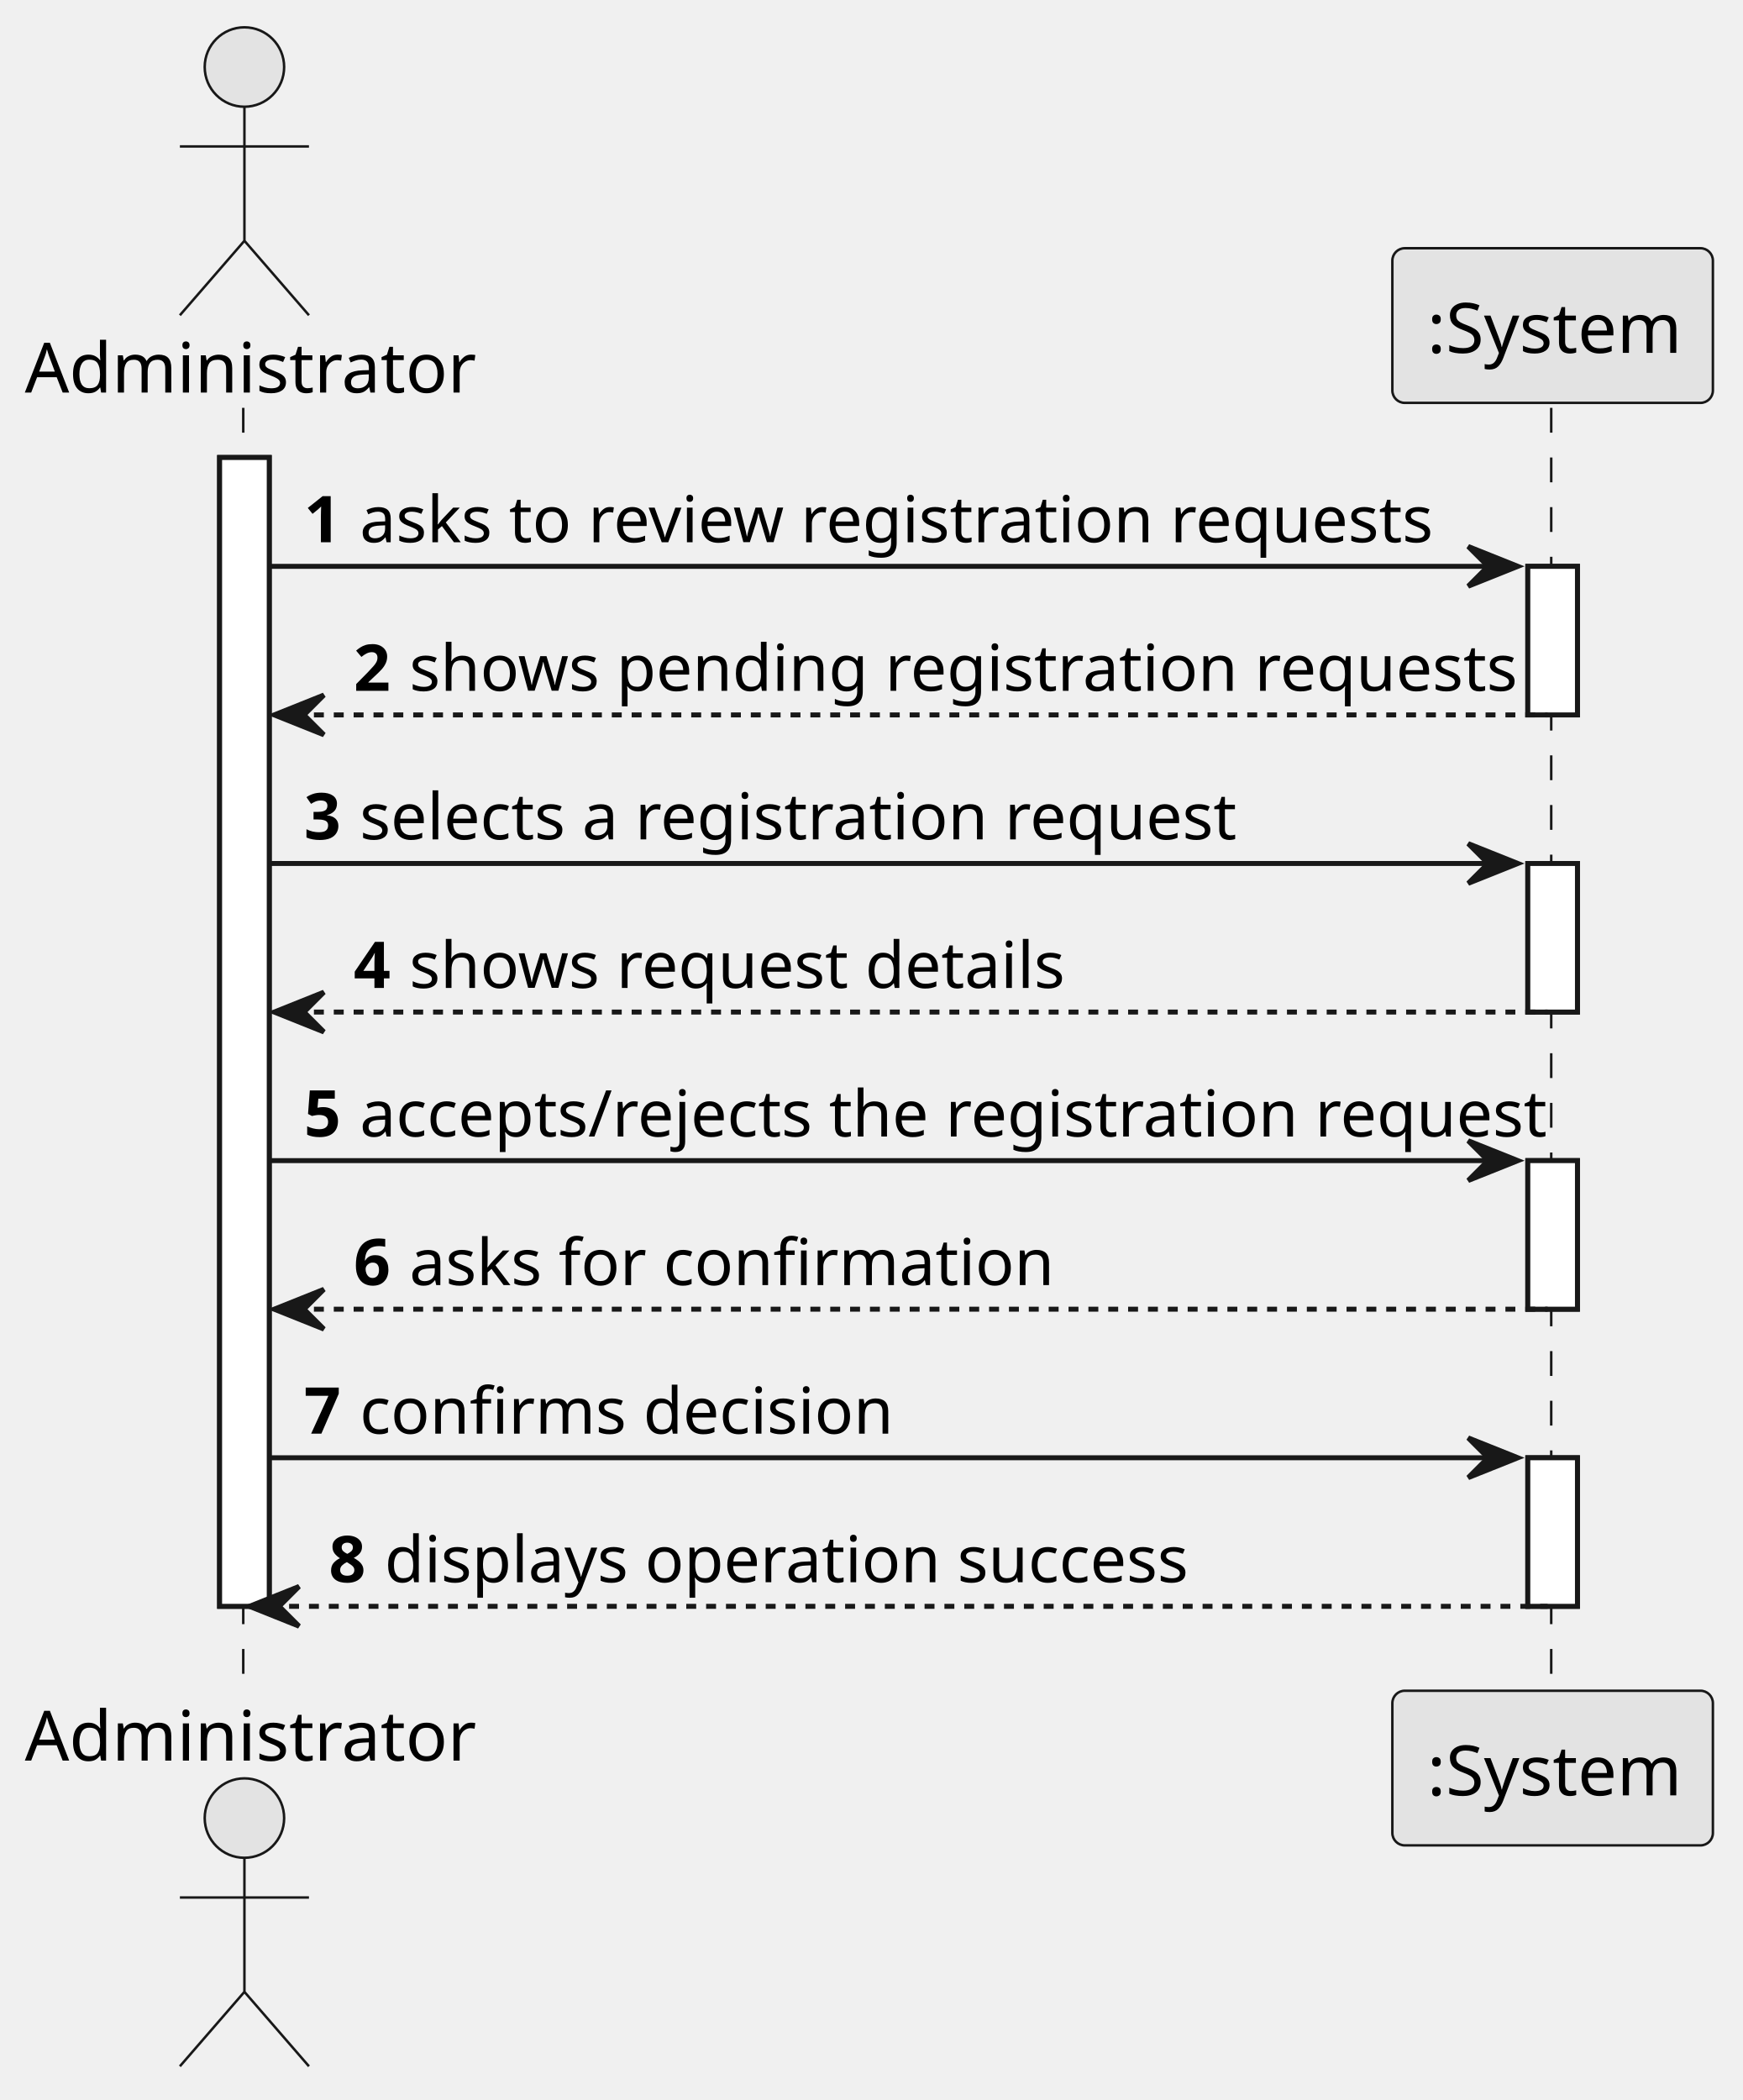
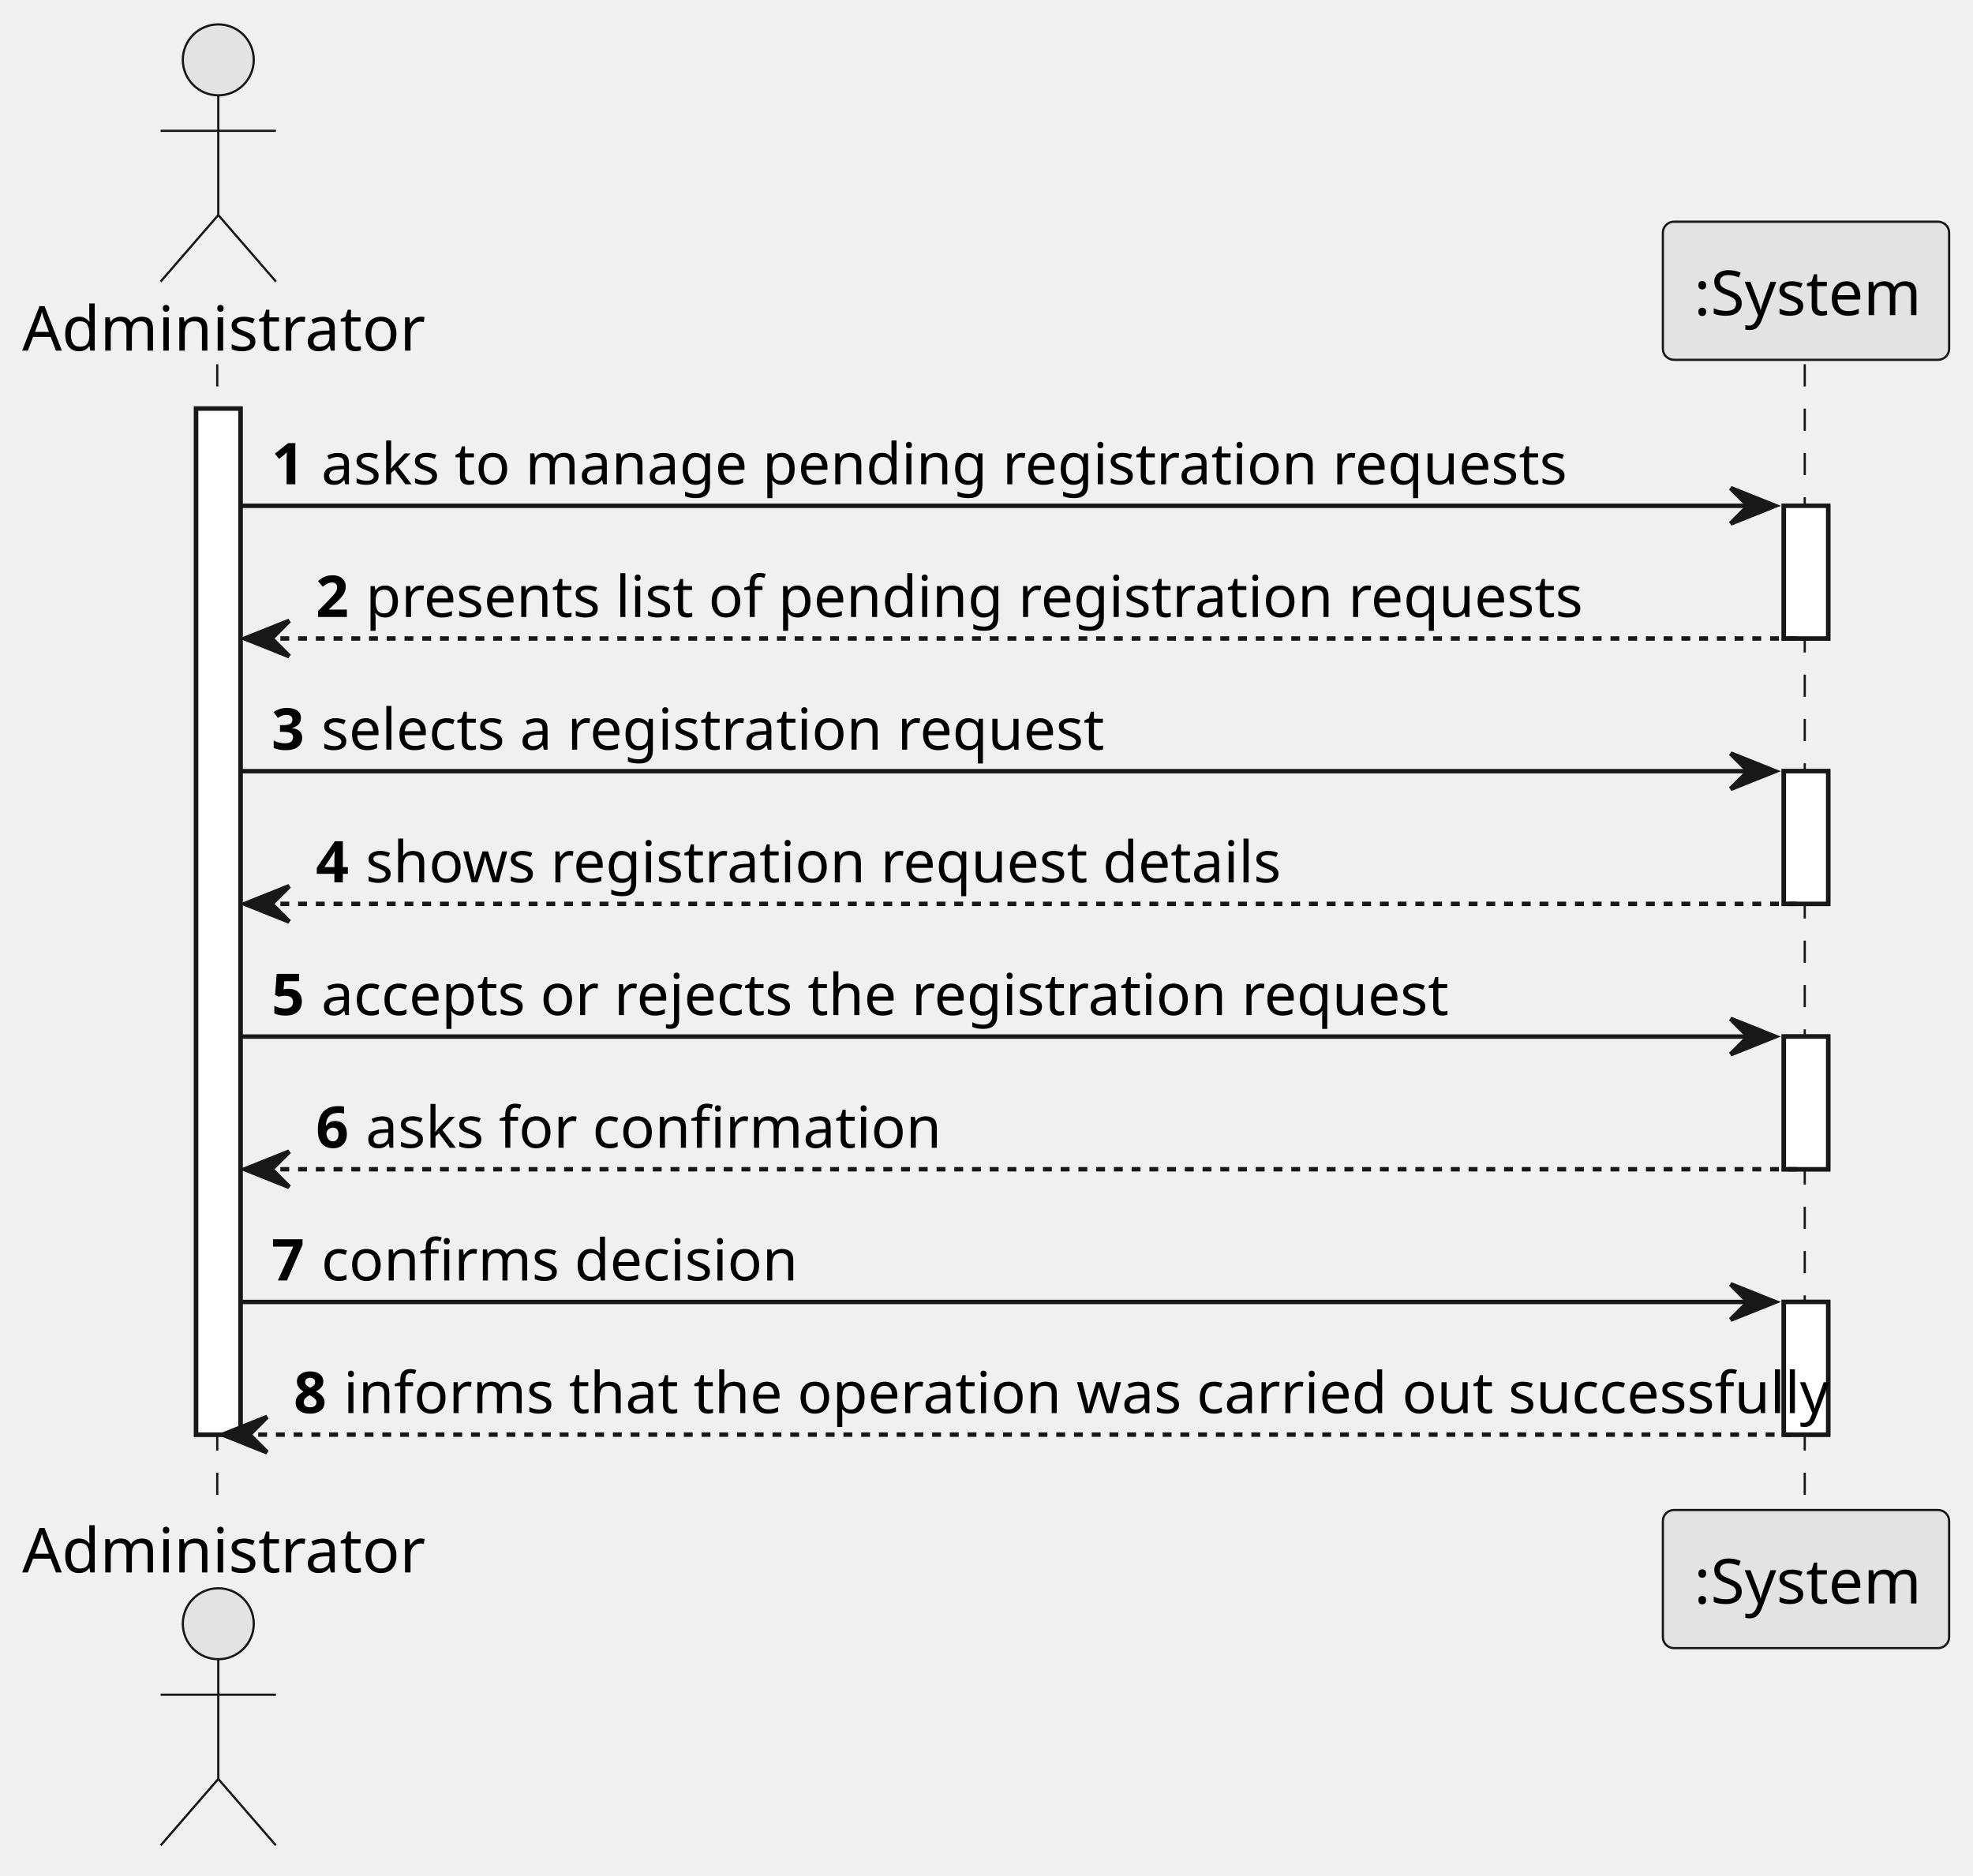
- <svg xmlns="http://www.w3.org/2000/svg" contentStyleType="text/css" data-diagram-type="SEQUENCE" height="423px" preserveAspectRatio="none" style="width:351px;height:423px;background:#FFFFFF;" version="1.1" viewBox="0 0 351 423" width="351px" zoomAndPan="magnify">
+ <svg xmlns="http://www.w3.org/2000/svg" contentStyleType="text/css" data-diagram-type="SEQUENCE" height="423px" preserveAspectRatio="none" style="width:445px;height:423px;background:#FFFFFF;" version="1.1" viewBox="0 0 445 423" width="445px" zoomAndPan="magnify">
  <defs />
  <g>
    <g>
      <rect fill="#FFFFFF" height="231.41" style="stroke:#181818;stroke-width:1;" width="10" x="44.234" y="92.151" />
    </g>
    <g>
-       <rect fill="#FFFFFF" height="29.926" style="stroke:#181818;stroke-width:1;" width="10" x="307.743" y="114.078" />
+       <rect fill="#FFFFFF" height="29.926" style="stroke:#181818;stroke-width:1;" width="10" x="402.334" y="114.078" />
    </g>
    <g>
-       <rect fill="#FFFFFF" height="29.926" style="stroke:#181818;stroke-width:1;" width="10" x="307.743" y="173.93" />
+       <rect fill="#FFFFFF" height="29.926" style="stroke:#181818;stroke-width:1;" width="10" x="402.334" y="173.93" />
    </g>
    <g>
-       <rect fill="#FFFFFF" height="29.926" style="stroke:#181818;stroke-width:1;" width="10" x="307.743" y="233.783" />
+       <rect fill="#FFFFFF" height="29.926" style="stroke:#181818;stroke-width:1;" width="10" x="402.334" y="233.783" />
    </g>
    <g>
-       <rect fill="#FFFFFF" height="29.926" style="stroke:#181818;stroke-width:1;" width="10" x="307.743" y="293.635" />
+       <rect fill="#FFFFFF" height="29.926" style="stroke:#181818;stroke-width:1;" width="10" x="402.334" y="293.635" />
    </g>
    <g>
      <rect fill="#000000" fill-opacity="0" height="259.41" width="8" x="45.234" y="82.151" />
      <line style="stroke:#181818;stroke-width:0.5;stroke-dasharray:5,5;" x1="49" x2="49" y1="82.151" y2="341.562" />
    </g>
    <g>
-       <rect fill="#000000" fill-opacity="0" height="259.41" width="8" x="308.743" y="82.151" />
-       <line style="stroke:#181818;stroke-width:0.5;stroke-dasharray:5,5;" x1="312.46" x2="312.46" y1="82.151" y2="341.562" />
+       <rect fill="#000000" fill-opacity="0" height="259.41" width="8" x="403.334" y="82.151" />
+       <line style="stroke:#181818;stroke-width:0.5;stroke-dasharray:5,5;" x1="407.051" x2="407.051" y1="82.151" y2="341.562" />
    </g>
    <g class="participant participant-head" data-participant="Admin">
      <text fill="#000000" font-family="sans-serif" font-size="14" lengthAdjust="spacing" textLength="82.469" x="5" y="79.075">Administrator</text>
      <ellipse cx="49.234" cy="13.5" fill="#E3E3E3" rx="8" ry="8" style="stroke:#181818;stroke-width:0.5;" />
      <path d="M49.234,21.5 L49.234,48.5 M36.234,29.5 L62.234,29.5 M49.234,48.5 L36.234,63.5 M49.234,48.5 L62.234,63.5" fill="none" style="stroke:#181818;stroke-width:0.5;" />
    </g>
    <g class="participant participant-tail" data-participant="Admin">
      <text fill="#000000" font-family="sans-serif" font-size="14" lengthAdjust="spacing" textLength="82.469" x="5" y="354.637">Administrator</text>
      <ellipse cx="49.234" cy="366.213" fill="#E3E3E3" rx="8" ry="8" style="stroke:#181818;stroke-width:0.5;" />
      <path d="M49.234,374.213 L49.234,401.213 M36.234,382.213 L62.234,382.213 M49.234,401.213 L36.234,416.213 M49.234,401.213 L62.234,416.213" fill="none" style="stroke:#181818;stroke-width:0.5;" />
    </g>
    <g class="participant participant-head" data-participant="System">
-       <rect fill="#E3E3E3" height="31.151" rx="2.5" ry="2.5" style="stroke:#181818;stroke-width:0.5;" width="64.565" x="280.46" y="50" />
-       <text fill="#000000" font-family="sans-serif" font-size="14" lengthAdjust="spacing" textLength="50.565" x="287.46" y="71.075">:System</text>
+       <rect fill="#E3E3E3" height="31.151" rx="2.5" ry="2.5" style="stroke:#181818;stroke-width:0.5;" width="64.565" x="375.051" y="50" />
+       <text fill="#000000" font-family="sans-serif" font-size="14" lengthAdjust="spacing" textLength="50.565" x="382.051" y="71.075">:System</text>
    </g>
    <g class="participant participant-tail" data-participant="System">
-       <rect fill="#E3E3E3" height="31.151" rx="2.5" ry="2.5" style="stroke:#181818;stroke-width:0.5;" width="64.565" x="280.46" y="340.562" />
-       <text fill="#000000" font-family="sans-serif" font-size="14" lengthAdjust="spacing" textLength="50.565" x="287.46" y="361.637">:System</text>
+       <rect fill="#E3E3E3" height="31.151" rx="2.5" ry="2.5" style="stroke:#181818;stroke-width:0.5;" width="64.565" x="375.051" y="340.562" />
+       <text fill="#000000" font-family="sans-serif" font-size="14" lengthAdjust="spacing" textLength="50.565" x="382.051" y="361.637">:System</text>
    </g>
    <g>
      <rect fill="#FFFFFF" height="231.41" style="stroke:#181818;stroke-width:1;" width="10" x="44.234" y="92.151" />
    </g>
    <g>
-       <rect fill="#FFFFFF" height="29.926" style="stroke:#181818;stroke-width:1;" width="10" x="307.743" y="114.078" />
+       <rect fill="#FFFFFF" height="29.926" style="stroke:#181818;stroke-width:1;" width="10" x="402.334" y="114.078" />
    </g>
    <g>
-       <rect fill="#FFFFFF" height="29.926" style="stroke:#181818;stroke-width:1;" width="10" x="307.743" y="173.93" />
+       <rect fill="#FFFFFF" height="29.926" style="stroke:#181818;stroke-width:1;" width="10" x="402.334" y="173.93" />
    </g>
    <g>
-       <rect fill="#FFFFFF" height="29.926" style="stroke:#181818;stroke-width:1;" width="10" x="307.743" y="233.783" />
+       <rect fill="#FFFFFF" height="29.926" style="stroke:#181818;stroke-width:1;" width="10" x="402.334" y="233.783" />
    </g>
    <g>
-       <rect fill="#FFFFFF" height="29.926" style="stroke:#181818;stroke-width:1;" width="10" x="307.743" y="293.635" />
+       <rect fill="#FFFFFF" height="29.926" style="stroke:#181818;stroke-width:1;" width="10" x="402.334" y="293.635" />
    </g>
    <g class="message" data-participant-1="Admin" data-participant-2="System">
-       <polygon fill="#181818" points="295.743,110.078,305.743,114.078,295.743,118.078,299.743,114.078" style="stroke:#181818;stroke-width:1;" />
-       <line style="stroke:#181818;stroke-width:1;" x1="54.234" x2="301.743" y1="114.078" y2="114.078" />
+       <polygon fill="#181818" points="390.334,110.078,400.334,114.078,390.334,118.078,394.334,114.078" style="stroke:#181818;stroke-width:1;" />
+       <line style="stroke:#181818;stroke-width:1;" x1="54.234" x2="396.334" y1="114.078" y2="114.078" />
      <text fill="#000000" font-family="sans-serif" font-size="13" font-weight="bold" lengthAdjust="spacing" textLength="7.23" x="61.234" y="109.221">1</text>
-       <text fill="#000000" font-family="sans-serif" font-size="13" lengthAdjust="spacing" textLength="203.753" x="72.464" y="109.221">asks to review registration requests</text>
+       <text fill="#000000" font-family="sans-serif" font-size="13" lengthAdjust="spacing" textLength="263.047" x="72.464" y="109.221">asks to manage pending registration requests</text>
    </g>
    <g class="message" data-participant-1="System" data-participant-2="Admin">
      <polygon fill="#181818" points="65.234,140.004,55.234,144.004,65.234,148.004,61.234,144.004" style="stroke:#181818;stroke-width:1;" />
-       <line style="stroke:#181818;stroke-width:1;stroke-dasharray:2,2;" x1="59.234" x2="311.743" y1="144.004" y2="144.004" />
+       <line style="stroke:#181818;stroke-width:1;stroke-dasharray:2,2;" x1="59.234" x2="406.334" y1="144.004" y2="144.004" />
      <text fill="#000000" font-family="sans-serif" font-size="13" font-weight="bold" lengthAdjust="spacing" textLength="7.23" x="71.234" y="139.148">2</text>
-       <text fill="#000000" font-family="sans-serif" font-size="13" lengthAdjust="spacing" textLength="208.121" x="82.464" y="139.148">shows pending registration requests</text>
+       <text fill="#000000" font-family="sans-serif" font-size="13" lengthAdjust="spacing" textLength="255.087" x="82.464" y="139.148">presents list of pending registration requests</text>
    </g>
    <g class="message" data-participant-1="Admin" data-participant-2="System">
-       <polygon fill="#181818" points="295.743,169.93,305.743,173.93,295.743,177.93,299.743,173.93" style="stroke:#181818;stroke-width:1;" />
-       <line style="stroke:#181818;stroke-width:1;" x1="54.234" x2="301.743" y1="173.93" y2="173.93" />
+       <polygon fill="#181818" points="390.334,169.93,400.334,173.93,390.334,177.93,394.334,173.93" style="stroke:#181818;stroke-width:1;" />
+       <line style="stroke:#181818;stroke-width:1;" x1="54.234" x2="396.334" y1="173.93" y2="173.93" />
      <text fill="#000000" font-family="sans-serif" font-size="13" font-weight="bold" lengthAdjust="spacing" textLength="7.23" x="61.234" y="169.074">3</text>
      <text fill="#000000" font-family="sans-serif" font-size="13" lengthAdjust="spacing" textLength="166.194" x="72.464" y="169.074">selects a registration request</text>
    </g>
    <g class="message" data-participant-1="System" data-participant-2="Admin">
      <polygon fill="#181818" points="65.234,199.856,55.234,203.856,65.234,207.856,61.234,203.856" style="stroke:#181818;stroke-width:1;" />
-       <line style="stroke:#181818;stroke-width:1;stroke-dasharray:2,2;" x1="59.234" x2="311.743" y1="203.856" y2="203.856" />
+       <line style="stroke:#181818;stroke-width:1;stroke-dasharray:2,2;" x1="59.234" x2="406.334" y1="203.856" y2="203.856" />
      <text fill="#000000" font-family="sans-serif" font-size="13" font-weight="bold" lengthAdjust="spacing" textLength="7.23" x="71.234" y="199">4</text>
-       <text fill="#000000" font-family="sans-serif" font-size="13" lengthAdjust="spacing" textLength="125.011" x="82.464" y="199">shows request details</text>
+       <text fill="#000000" font-family="sans-serif" font-size="13" lengthAdjust="spacing" textLength="192.931" x="82.464" y="199">shows registration request details</text>
    </g>
    <g class="message" data-participant-1="Admin" data-participant-2="System">
-       <polygon fill="#181818" points="295.743,229.783,305.743,233.783,295.743,237.783,299.743,233.783" style="stroke:#181818;stroke-width:1;" />
-       <line style="stroke:#181818;stroke-width:1;" x1="54.234" x2="301.743" y1="233.783" y2="233.783" />
+       <polygon fill="#181818" points="390.334,229.783,400.334,233.783,390.334,237.783,394.334,233.783" style="stroke:#181818;stroke-width:1;" />
+       <line style="stroke:#181818;stroke-width:1;" x1="54.234" x2="396.334" y1="233.783" y2="233.783" />
      <text fill="#000000" font-family="sans-serif" font-size="13" font-weight="bold" lengthAdjust="spacing" textLength="7.23" x="61.234" y="228.926">5</text>
-       <text fill="#000000" font-family="sans-serif" font-size="13" lengthAdjust="spacing" textLength="223.279" x="72.464" y="228.926">accepts/rejects the registration request</text>
+       <text fill="#000000" font-family="sans-serif" font-size="13" lengthAdjust="spacing" textLength="238.45" x="72.464" y="228.926">accepts or rejects the registration request</text>
    </g>
    <g class="message" data-participant-1="System" data-participant-2="Admin">
      <polygon fill="#181818" points="65.234,259.709,55.234,263.709,65.234,267.709,61.234,263.709" style="stroke:#181818;stroke-width:1;" />
-       <line style="stroke:#181818;stroke-width:1;stroke-dasharray:2,2;" x1="59.234" x2="311.743" y1="263.709" y2="263.709" />
+       <line style="stroke:#181818;stroke-width:1;stroke-dasharray:2,2;" x1="59.234" x2="406.334" y1="263.709" y2="263.709" />
      <text fill="#000000" font-family="sans-serif" font-size="13" font-weight="bold" lengthAdjust="spacing" textLength="7.23" x="71.234" y="258.853">6</text>
      <text fill="#000000" font-family="sans-serif" font-size="13" lengthAdjust="spacing" textLength="119.933" x="82.464" y="258.853">asks for confirmation</text>
    </g>
    <g class="message" data-participant-1="Admin" data-participant-2="System">
-       <polygon fill="#181818" points="295.743,289.635,305.743,293.635,295.743,297.635,299.743,293.635" style="stroke:#181818;stroke-width:1;" />
-       <line style="stroke:#181818;stroke-width:1;" x1="54.234" x2="301.743" y1="293.635" y2="293.635" />
+       <polygon fill="#181818" points="390.334,289.635,400.334,293.635,390.334,297.635,394.334,293.635" style="stroke:#181818;stroke-width:1;" />
+       <line style="stroke:#181818;stroke-width:1;" x1="54.234" x2="396.334" y1="293.635" y2="293.635" />
      <text fill="#000000" font-family="sans-serif" font-size="13" font-weight="bold" lengthAdjust="spacing" textLength="7.23" x="61.234" y="288.779">7</text>
      <text fill="#000000" font-family="sans-serif" font-size="13" lengthAdjust="spacing" textLength="100.426" x="72.464" y="288.779">confirms decision</text>
    </g>
    <g class="message" data-participant-1="System" data-participant-2="Admin">
      <polygon fill="#181818" points="60.234,319.562,50.234,323.562,60.234,327.562,56.234,323.562" style="stroke:#181818;stroke-width:1;" />
-       <line style="stroke:#181818;stroke-width:1;stroke-dasharray:2,2;" x1="54.234" x2="311.743" y1="323.562" y2="323.562" />
+       <line style="stroke:#181818;stroke-width:1;stroke-dasharray:2,2;" x1="54.234" x2="406.334" y1="323.562" y2="323.562" />
      <text fill="#000000" font-family="sans-serif" font-size="13" font-weight="bold" lengthAdjust="spacing" textLength="7.23" x="66.234" y="318.705">8</text>
-       <text fill="#000000" font-family="sans-serif" font-size="13" lengthAdjust="spacing" textLength="155.359" x="77.464" y="318.705">displays operation success</text>
+       <text fill="#000000" font-family="sans-serif" font-size="13" lengthAdjust="spacing" textLength="312.87" x="77.464" y="318.705">informs that the operation was carried out successfully</text>
    </g>
  </g>
</svg>
